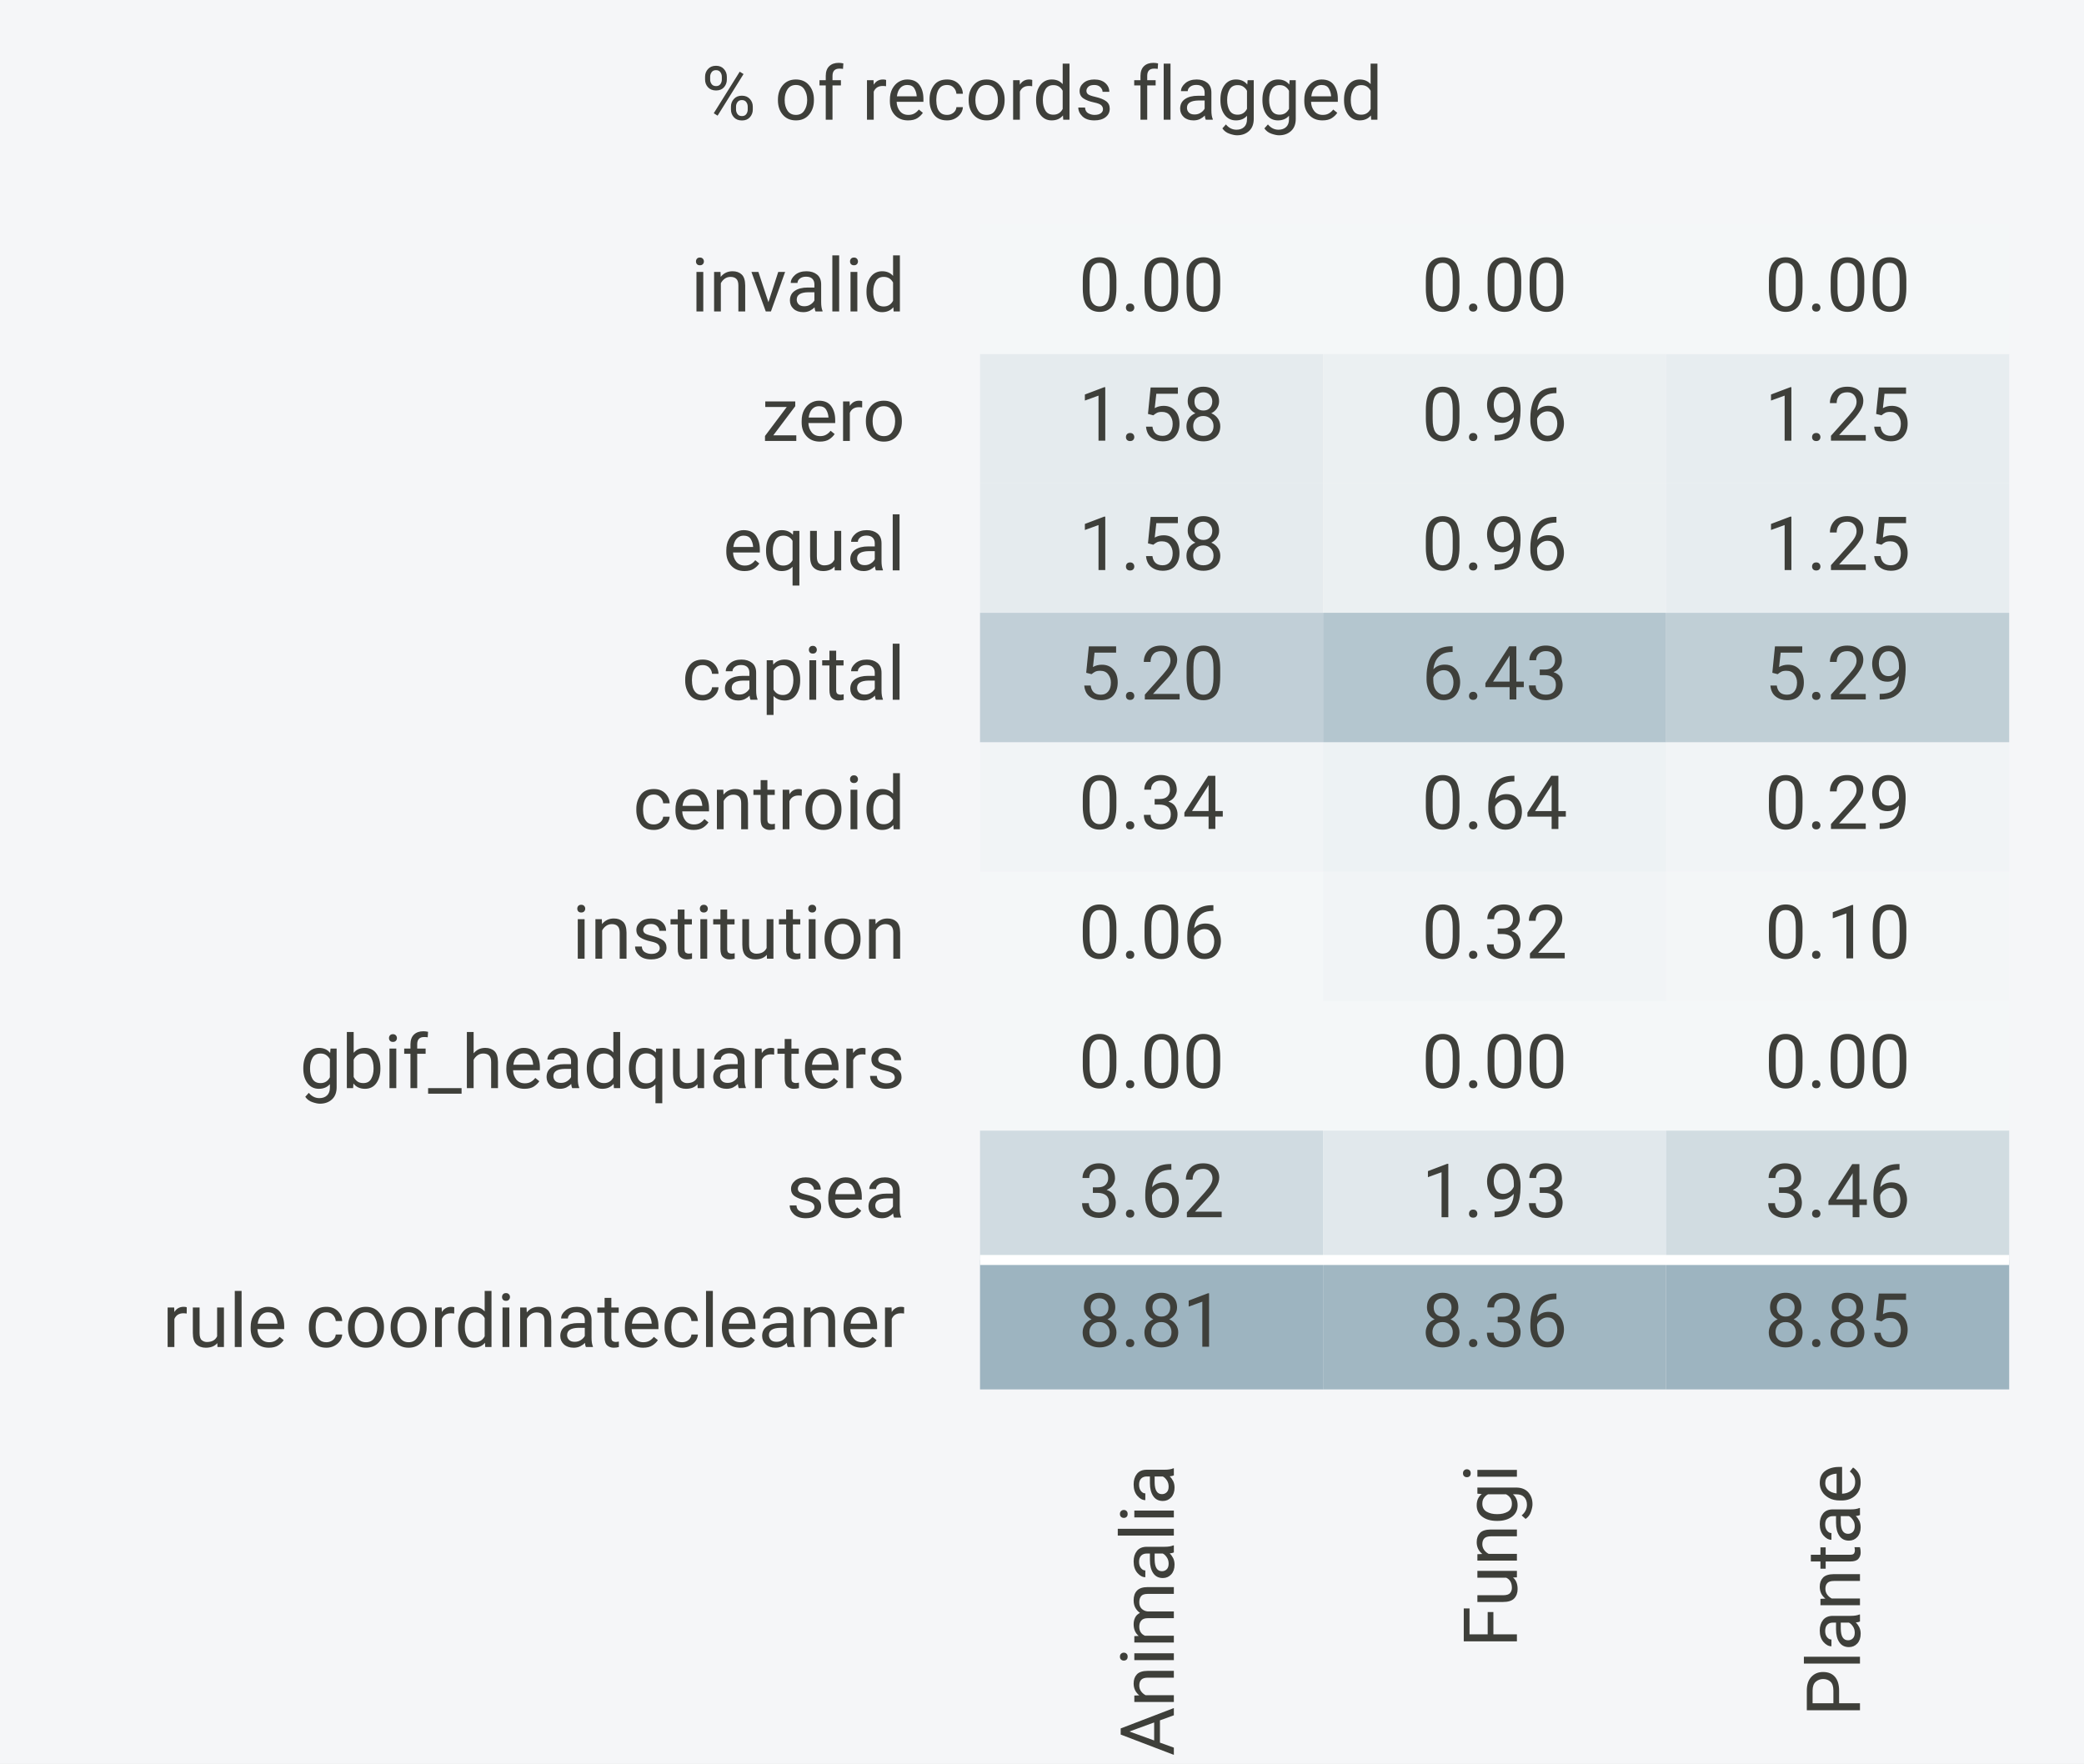
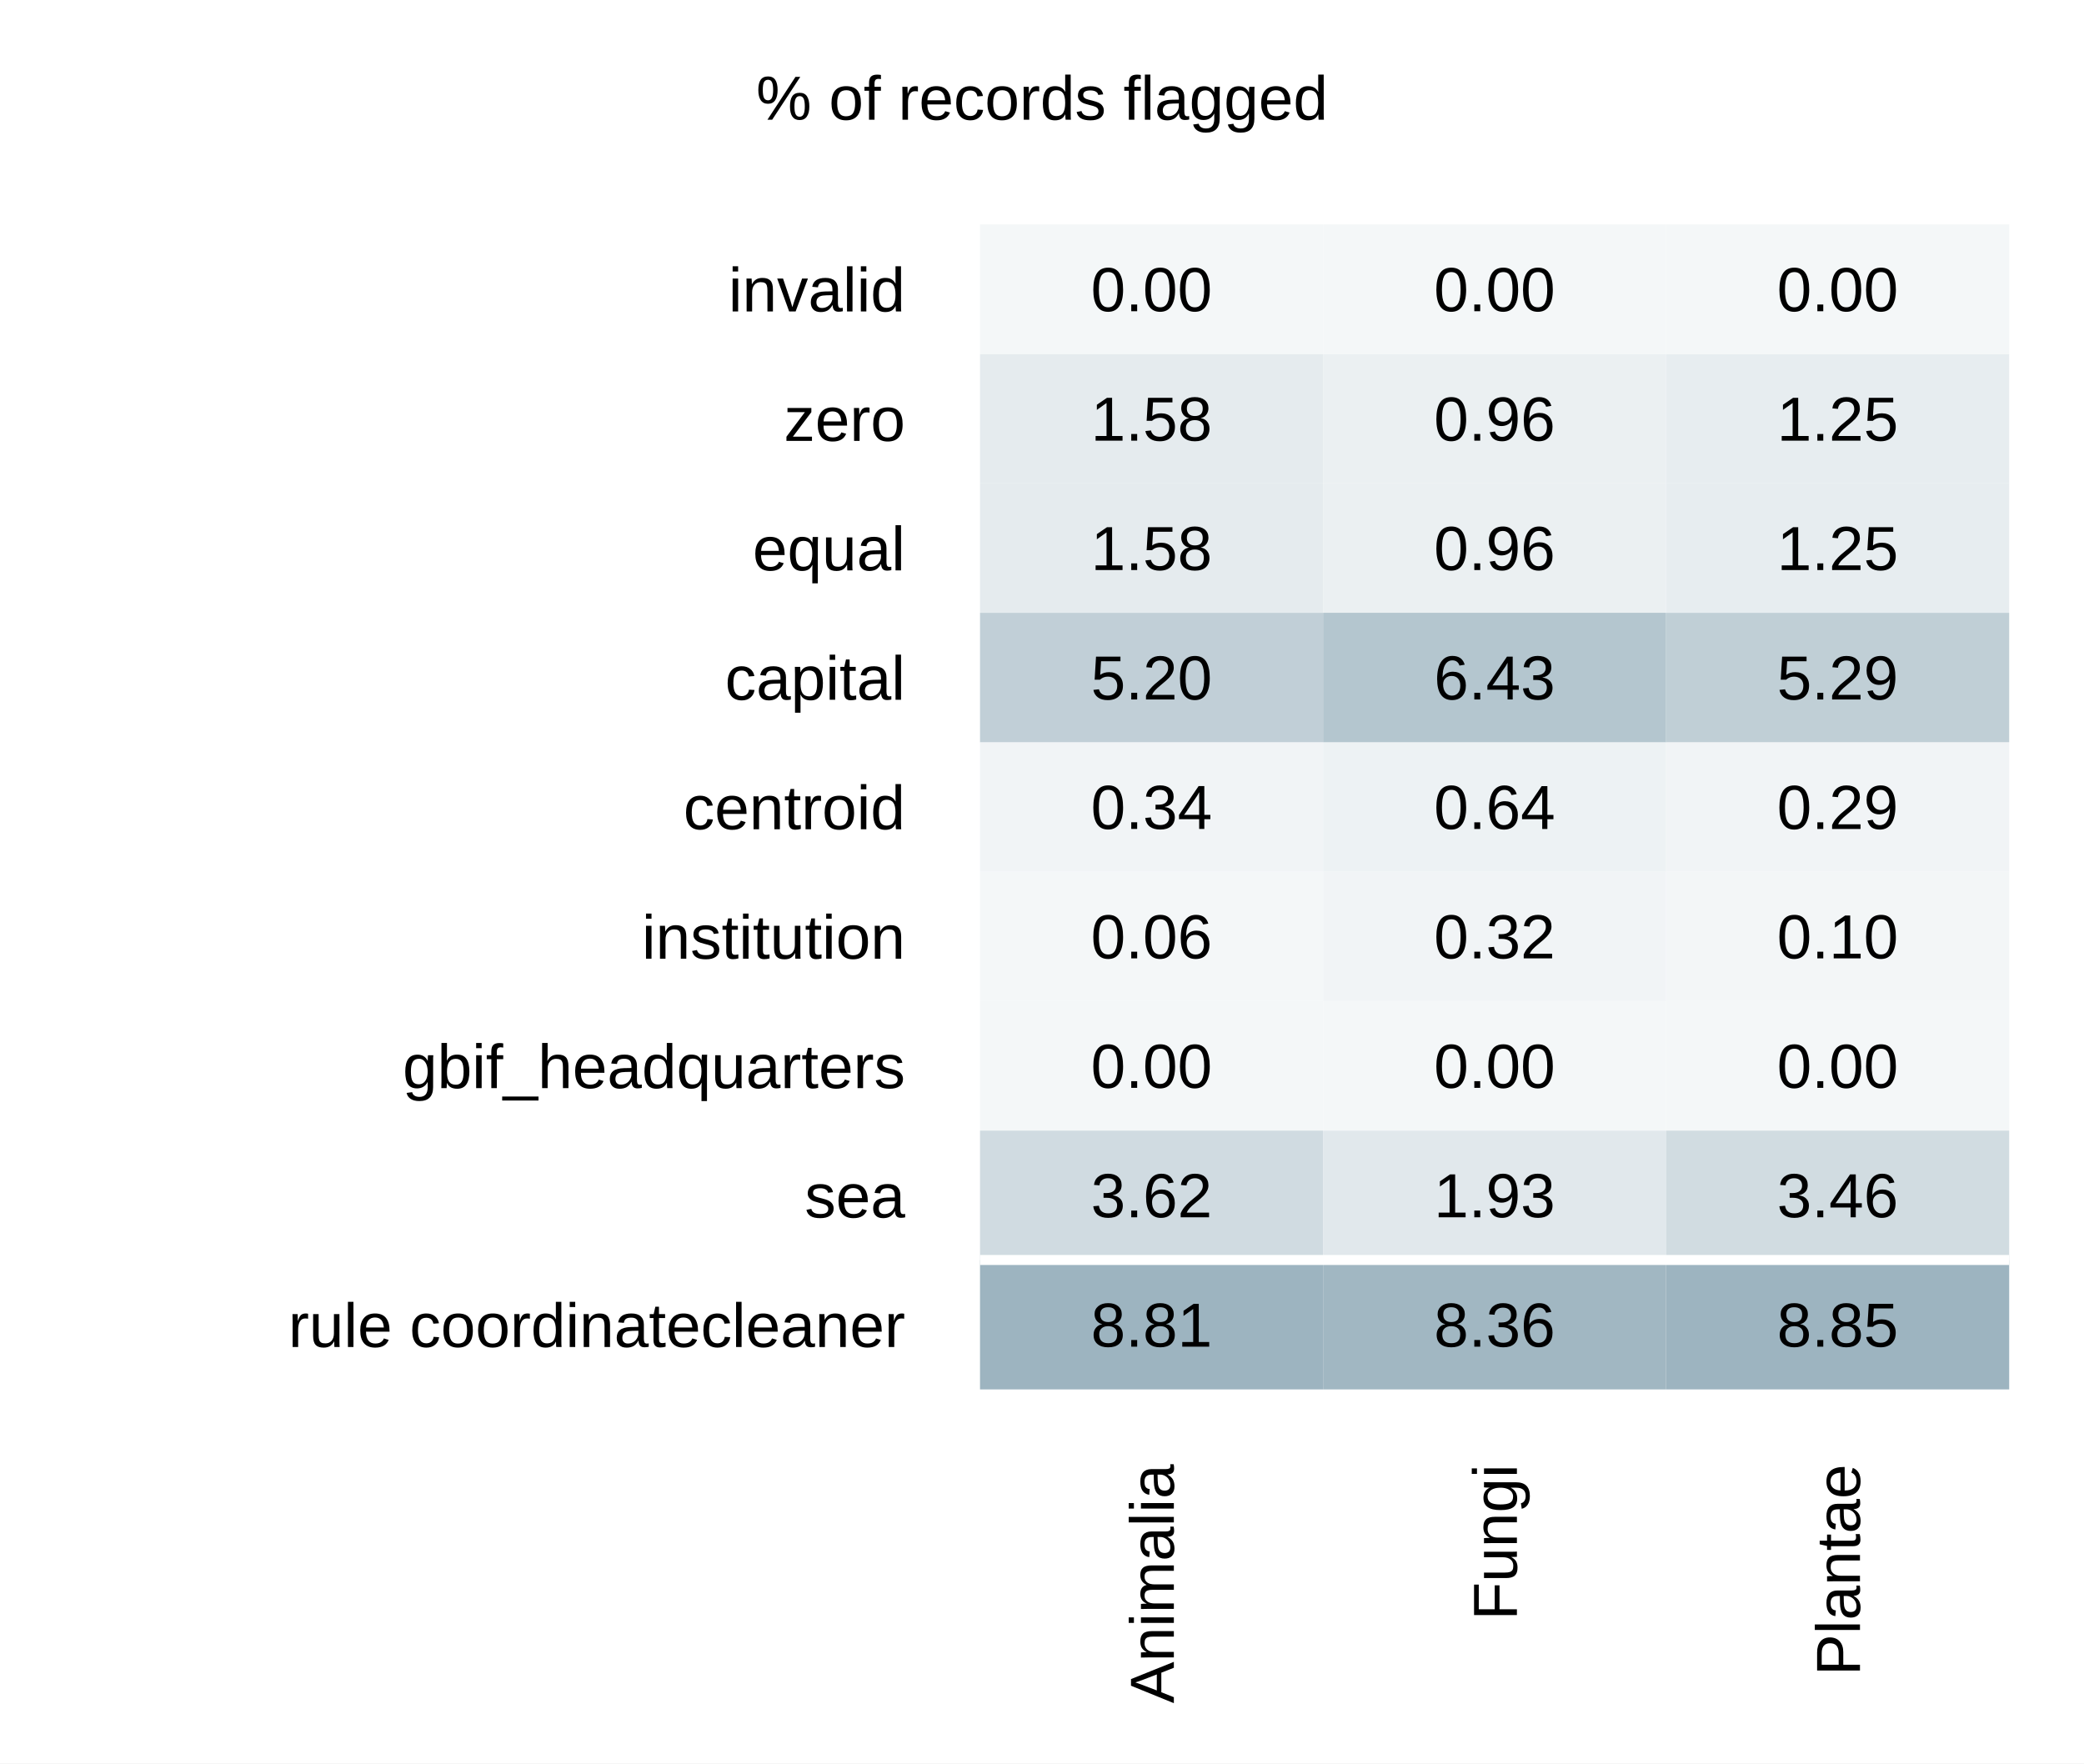
<svg xmlns="http://www.w3.org/2000/svg" width="468.00pt" height="396.00pt" viewBox="0 0 468.00 396.00">
  <g class="svglite">
    <defs>
      <style type="text/css">
-     /* theme-aware-processed */
-     .svglite line, .svglite polyline, .svglite polygon, .svglite path, .svglite circle {
+     .svglite line, .svglite polyline, .svglite polygon, .svglite path, .svglite rect, .svglite circle {
      fill: none;
-       stroke: #3E3F3A;
-       stroke-linecap: round;
-       stroke-linejoin: round;
-       stroke-miterlimit: 10.00;
-     }
-     .svglite &gt; g &gt; rect {
-       fill: none;
-       stroke: #3E3F3A;
+       stroke: #000000;
      stroke-linecap: round;
      stroke-linejoin: round;
      stroke-miterlimit: 10.00;
    }
    .svglite text {
      white-space: pre;
-       fill: #3E3F3A;
    }
    .svglite g.glyphgroup path {
      fill: inherit;
      stroke: none;
    }
  </style>
    </defs>
-     <rect class="svg-bg" width="100%" height="100%" style="stroke: none; fill: #F5F6F8;" />
+     <rect width="100%" height="100%" style="stroke: none; fill: #FFFFFF;" />
    <defs>
      <clipPath id="cpMC4wMHw0NjguMDB8MC4wMHwzOTYuMDA=">
        <rect x="0.00" y="0.00" width="468.00" height="396.00" />
      </clipPath>
    </defs>
    <g clip-path="url(#cpMC4wMHw0NjguMDB8MC4wMHwzOTYuMDA=)">
</g>
    <defs>
      <clipPath id="cpMjIwLjA4fDQ1MS4yMHw1MC40MHwzMTIuMDA=">
        <rect x="220.08" y="50.40" width="231.12" height="261.60" />
      </clipPath>
    </defs>
    <g clip-path="url(#cpMjIwLjA4fDQ1MS4yMHw1MC40MHwzMTIuMDA=)">
      <rect x="220.08" y="282.93" width="77.04" height="29.07" style="stroke-width: 0.75; stroke: none; fill: #9DB4C0;" />
      <rect x="297.12" y="282.93" width="77.04" height="29.07" style="stroke-width: 0.75; stroke: none; fill: #A1B7C2;" />
      <rect x="374.16" y="282.93" width="77.04" height="29.07" style="stroke-width: 0.75; stroke: none; fill: #9DB4C0;" />
      <rect x="220.08" y="253.87" width="77.04" height="29.07" style="stroke-width: 0.75; stroke: none; fill: #D0DBE1;" />
      <rect x="297.12" y="253.87" width="77.04" height="29.07" style="stroke-width: 0.75; stroke: none; fill: #E1E8EC;" />
      <rect x="374.16" y="253.87" width="77.04" height="29.07" style="stroke-width: 0.75; stroke: none; fill: #D1DCE1;" />
      <rect x="220.08" y="224.80" width="77.04" height="29.07" style="stroke-width: 0.75; stroke: none; fill: #F4F7F8;" />
      <rect x="297.12" y="224.80" width="77.04" height="29.07" style="stroke-width: 0.75; stroke: none; fill: #F4F7F8;" />
      <rect x="374.16" y="224.80" width="77.04" height="29.07" style="stroke-width: 0.75; stroke: none; fill: #F4F7F8;" />
      <rect x="220.08" y="195.73" width="77.04" height="29.07" style="stroke-width: 0.75; stroke: none; fill: #F4F7F8;" />
      <rect x="297.12" y="195.73" width="77.04" height="29.07" style="stroke-width: 0.75; stroke: none; fill: #F1F4F6;" />
      <rect x="374.16" y="195.73" width="77.04" height="29.07" style="stroke-width: 0.75; stroke: none; fill: #F3F6F7;" />
      <rect x="220.08" y="166.67" width="77.04" height="29.07" style="stroke-width: 0.75; stroke: none; fill: #F1F4F6;" />
      <rect x="297.12" y="166.67" width="77.04" height="29.07" style="stroke-width: 0.75; stroke: none; fill: #EDF2F4;" />
      <rect x="374.16" y="166.67" width="77.04" height="29.07" style="stroke-width: 0.75; stroke: none; fill: #F1F4F6;" />
      <rect x="220.08" y="137.60" width="77.04" height="29.07" style="stroke-width: 0.75; stroke: none; fill: #C1CFD7;" />
      <rect x="297.12" y="137.60" width="77.04" height="29.07" style="stroke-width: 0.75; stroke: none; fill: #B4C6CF;" />
      <rect x="374.16" y="137.60" width="77.04" height="29.07" style="stroke-width: 0.75; stroke: none; fill: #C0CFD6;" />
      <rect x="220.08" y="108.53" width="77.04" height="29.07" style="stroke-width: 0.75; stroke: none; fill: #E5EBEE;" />
      <rect x="297.12" y="108.53" width="77.04" height="29.07" style="stroke-width: 0.75; stroke: none; fill: #EBF0F2;" />
      <rect x="374.16" y="108.53" width="77.04" height="29.07" style="stroke-width: 0.75; stroke: none; fill: #E7EDF0;" />
      <rect x="220.08" y="79.47" width="77.04" height="29.07" style="stroke-width: 0.75; stroke: none; fill: #E5EBEE;" />
      <rect x="297.12" y="79.47" width="77.04" height="29.07" style="stroke-width: 0.75; stroke: none; fill: #EBF0F2;" />
      <rect x="374.16" y="79.47" width="77.04" height="29.07" style="stroke-width: 0.75; stroke: none; fill: #E7EDF0;" />
      <rect x="220.08" y="50.40" width="77.04" height="29.07" style="stroke-width: 0.75; stroke: none; fill: #F4F7F8;" />
      <rect x="297.12" y="50.40" width="77.04" height="29.07" style="stroke-width: 0.75; stroke: none; fill: #F4F7F8;" />
      <rect x="374.16" y="50.40" width="77.04" height="29.07" style="stroke-width: 0.75; stroke: none; fill: #F4F7F8;" />
    </g>
    <g clip-path="url(#cpMC4wMHw0NjguMDB8MC4wMHwzOTYuMDA=)">
-       <text transform="translate(263.61,328.80) rotate(-90)" text-anchor="end" style="font-size: 1.4em; font-family: &quot;Roboto&quot;, -apple-system, BlinkMacSystemFont, &quot;Segoe UI&quot;, system-ui, sans-serif;">Animalia</text>
-       <text transform="translate(340.65,328.80) rotate(-90)" text-anchor="end" style="font-size: 1.4em; font-family: &quot;Roboto&quot;, -apple-system, BlinkMacSystemFont, &quot;Segoe UI&quot;, system-ui, sans-serif;">Fungi</text>
-       <text transform="translate(417.69,328.80) rotate(-90)" text-anchor="end" style="font-size: 1.4em; font-family: &quot;Roboto&quot;, -apple-system, BlinkMacSystemFont, &quot;Segoe UI&quot;, system-ui, sans-serif;">Plantae</text>
-       <text x="203.28" y="302.48" text-anchor="end" style="font-size: 1.4em; font-family: &quot;Roboto&quot;, -apple-system, BlinkMacSystemFont, &quot;Segoe UI&quot;, system-ui, sans-serif;">rule coordinatecleaner</text>
-       <text x="203.28" y="273.41" text-anchor="end" style="font-size: 1.4em; font-family: &quot;Roboto&quot;, -apple-system, BlinkMacSystemFont, &quot;Segoe UI&quot;, system-ui, sans-serif;">sea</text>
-       <text x="203.28" y="244.34" text-anchor="end" style="font-size: 1.4em; font-family: &quot;Roboto&quot;, -apple-system, BlinkMacSystemFont, &quot;Segoe UI&quot;, system-ui, sans-serif;">gbif_headquarters</text>
-       <text x="203.28" y="215.28" text-anchor="end" style="font-size: 1.4em; font-family: &quot;Roboto&quot;, -apple-system, BlinkMacSystemFont, &quot;Segoe UI&quot;, system-ui, sans-serif;">institution</text>
-       <text x="203.28" y="186.21" text-anchor="end" style="font-size: 1.4em; font-family: &quot;Roboto&quot;, -apple-system, BlinkMacSystemFont, &quot;Segoe UI&quot;, system-ui, sans-serif;">centroid</text>
-       <text x="203.28" y="157.14" text-anchor="end" style="font-size: 1.4em; font-family: &quot;Roboto&quot;, -apple-system, BlinkMacSystemFont, &quot;Segoe UI&quot;, system-ui, sans-serif;">capital</text>
-       <text x="203.28" y="128.08" text-anchor="end" style="font-size: 1.4em; font-family: &quot;Roboto&quot;, -apple-system, BlinkMacSystemFont, &quot;Segoe UI&quot;, system-ui, sans-serif;">equal</text>
-       <text x="203.28" y="99.01" text-anchor="end" style="font-size: 1.4em; font-family: &quot;Roboto&quot;, -apple-system, BlinkMacSystemFont, &quot;Segoe UI&quot;, system-ui, sans-serif;">zero</text>
-       <text x="203.28" y="69.94" text-anchor="end" style="font-size: 1.4em; font-family: &quot;Roboto&quot;, -apple-system, BlinkMacSystemFont, &quot;Segoe UI&quot;, system-ui, sans-serif;">invalid</text>
+       <text transform="translate(263.61,328.80) rotate(-90)" text-anchor="end" style="font-size: 14.00px; font-family: &quot;Arial&quot;;" textLength="53.67px" lengthAdjust="spacingAndGlyphs">Animalia</text>
+       <text transform="translate(340.65,328.80) rotate(-90)" text-anchor="end" style="font-size: 14.00px; font-family: &quot;Arial&quot;;" textLength="35.00px" lengthAdjust="spacingAndGlyphs">Fungi</text>
+       <text transform="translate(417.69,328.80) rotate(-90)" text-anchor="end" style="font-size: 14.00px; font-family: &quot;Arial&quot;;" textLength="47.47px" lengthAdjust="spacingAndGlyphs">Plantae</text>
+       <text x="203.28" y="302.48" text-anchor="end" style="font-size: 14.00px; font-family: &quot;Arial&quot;;" textLength="138.45px" lengthAdjust="spacingAndGlyphs">rule coordinatecleaner</text>
+       <text x="203.28" y="273.41" text-anchor="end" style="font-size: 14.00px; font-family: &quot;Arial&quot;;" textLength="22.56px" lengthAdjust="spacingAndGlyphs">sea</text>
+       <text x="203.28" y="244.34" text-anchor="end" style="font-size: 14.00px; font-family: &quot;Arial&quot;;" textLength="112.80px" lengthAdjust="spacingAndGlyphs">gbif_headquarters</text>
+       <text x="203.28" y="215.28" text-anchor="end" style="font-size: 14.00px; font-family: &quot;Arial&quot;;" textLength="59.12px" lengthAdjust="spacingAndGlyphs">institution</text>
+       <text x="203.28" y="186.21" text-anchor="end" style="font-size: 14.00px; font-family: &quot;Arial&quot;;" textLength="49.78px" lengthAdjust="spacingAndGlyphs">centroid</text>
+       <text x="203.28" y="157.14" text-anchor="end" style="font-size: 14.00px; font-family: &quot;Arial&quot;;" textLength="40.45px" lengthAdjust="spacingAndGlyphs">capital</text>
+       <text x="203.28" y="128.08" text-anchor="end" style="font-size: 14.00px; font-family: &quot;Arial&quot;;" textLength="34.23px" lengthAdjust="spacingAndGlyphs">equal</text>
+       <text x="203.28" y="99.01" text-anchor="end" style="font-size: 14.00px; font-family: &quot;Arial&quot;;" textLength="27.22px" lengthAdjust="spacingAndGlyphs">zero</text>
+       <text x="203.28" y="69.94" text-anchor="end" style="font-size: 14.00px; font-family: &quot;Arial&quot;;" textLength="39.67px" lengthAdjust="spacingAndGlyphs">invalid</text>
    </g>
    <g clip-path="url(#cpMjIwLjA4fDQ1MS4yMHw1MC40MHwzMTIuMDA=)">
      <line x1="220.08" y1="282.93" x2="451.20" y2="282.93" style="stroke-width: 2.25; stroke: #FFFFFF;" />
-       <text class="preserve-color" x="258.60" y="302.41" text-anchor="middle" style="font-size: 1.4em; font-family: &quot;Roboto&quot;, -apple-system, BlinkMacSystemFont, &quot;Segoe UI&quot;, system-ui, sans-serif;">8.81</text>
-       <text class="preserve-color" x="335.64" y="302.41" text-anchor="middle" style="font-size: 1.4em; font-family: &quot;Roboto&quot;, -apple-system, BlinkMacSystemFont, &quot;Segoe UI&quot;, system-ui, sans-serif;">8.36</text>
-       <text class="preserve-color" x="412.68" y="302.41" text-anchor="middle" style="font-size: 1.4em; font-family: &quot;Roboto&quot;, -apple-system, BlinkMacSystemFont, &quot;Segoe UI&quot;, system-ui, sans-serif;">8.85</text>
-       <text class="preserve-color" x="258.60" y="273.34" text-anchor="middle" style="font-size: 1.4em; font-family: &quot;Roboto&quot;, -apple-system, BlinkMacSystemFont, &quot;Segoe UI&quot;, system-ui, sans-serif;">3.62</text>
-       <text class="preserve-color" x="335.64" y="273.34" text-anchor="middle" style="font-size: 1.4em; font-family: &quot;Roboto&quot;, -apple-system, BlinkMacSystemFont, &quot;Segoe UI&quot;, system-ui, sans-serif;">1.93</text>
-       <text class="preserve-color" x="412.68" y="273.34" text-anchor="middle" style="font-size: 1.4em; font-family: &quot;Roboto&quot;, -apple-system, BlinkMacSystemFont, &quot;Segoe UI&quot;, system-ui, sans-serif;">3.46</text>
-       <text class="preserve-color" x="258.60" y="244.28" text-anchor="middle" style="font-size: 1.4em; font-family: &quot;Roboto&quot;, -apple-system, BlinkMacSystemFont, &quot;Segoe UI&quot;, system-ui, sans-serif;">0.00</text>
-       <text class="preserve-color" x="335.64" y="244.28" text-anchor="middle" style="font-size: 1.4em; font-family: &quot;Roboto&quot;, -apple-system, BlinkMacSystemFont, &quot;Segoe UI&quot;, system-ui, sans-serif;">0.00</text>
-       <text class="preserve-color" x="412.68" y="244.28" text-anchor="middle" style="font-size: 1.4em; font-family: &quot;Roboto&quot;, -apple-system, BlinkMacSystemFont, &quot;Segoe UI&quot;, system-ui, sans-serif;">0.00</text>
-       <text class="preserve-color" x="258.60" y="215.21" text-anchor="middle" style="font-size: 1.4em; font-family: &quot;Roboto&quot;, -apple-system, BlinkMacSystemFont, &quot;Segoe UI&quot;, system-ui, sans-serif;">0.06</text>
-       <text class="preserve-color" x="335.64" y="215.21" text-anchor="middle" style="font-size: 1.4em; font-family: &quot;Roboto&quot;, -apple-system, BlinkMacSystemFont, &quot;Segoe UI&quot;, system-ui, sans-serif;">0.32</text>
-       <text class="preserve-color" x="412.68" y="215.21" text-anchor="middle" style="font-size: 1.4em; font-family: &quot;Roboto&quot;, -apple-system, BlinkMacSystemFont, &quot;Segoe UI&quot;, system-ui, sans-serif;">0.10</text>
-       <text class="preserve-color" x="258.60" y="186.14" text-anchor="middle" style="font-size: 1.4em; font-family: &quot;Roboto&quot;, -apple-system, BlinkMacSystemFont, &quot;Segoe UI&quot;, system-ui, sans-serif;">0.34</text>
-       <text class="preserve-color" x="335.64" y="186.15" text-anchor="middle" style="font-size: 1.4em; font-family: &quot;Roboto&quot;, -apple-system, BlinkMacSystemFont, &quot;Segoe UI&quot;, system-ui, sans-serif;">0.64</text>
-       <text class="preserve-color" x="412.68" y="186.15" text-anchor="middle" style="font-size: 1.4em; font-family: &quot;Roboto&quot;, -apple-system, BlinkMacSystemFont, &quot;Segoe UI&quot;, system-ui, sans-serif;">0.29</text>
-       <text class="preserve-color" x="258.60" y="157.08" text-anchor="middle" style="font-size: 1.4em; font-family: &quot;Roboto&quot;, -apple-system, BlinkMacSystemFont, &quot;Segoe UI&quot;, system-ui, sans-serif;">5.20</text>
-       <text class="preserve-color" x="335.64" y="157.07" text-anchor="middle" style="font-size: 1.4em; font-family: &quot;Roboto&quot;, -apple-system, BlinkMacSystemFont, &quot;Segoe UI&quot;, system-ui, sans-serif;">6.43</text>
-       <text class="preserve-color" x="412.68" y="157.08" text-anchor="middle" style="font-size: 1.4em; font-family: &quot;Roboto&quot;, -apple-system, BlinkMacSystemFont, &quot;Segoe UI&quot;, system-ui, sans-serif;">5.29</text>
-       <text class="preserve-color" x="258.60" y="128.01" text-anchor="middle" style="font-size: 1.4em; font-family: &quot;Roboto&quot;, -apple-system, BlinkMacSystemFont, &quot;Segoe UI&quot;, system-ui, sans-serif;">1.58</text>
-       <text class="preserve-color" x="335.64" y="128.01" text-anchor="middle" style="font-size: 1.4em; font-family: &quot;Roboto&quot;, -apple-system, BlinkMacSystemFont, &quot;Segoe UI&quot;, system-ui, sans-serif;">0.96</text>
-       <text class="preserve-color" x="412.68" y="128.01" text-anchor="middle" style="font-size: 1.4em; font-family: &quot;Roboto&quot;, -apple-system, BlinkMacSystemFont, &quot;Segoe UI&quot;, system-ui, sans-serif;">1.25</text>
-       <text class="preserve-color" x="258.60" y="98.95" text-anchor="middle" style="font-size: 1.4em; font-family: &quot;Roboto&quot;, -apple-system, BlinkMacSystemFont, &quot;Segoe UI&quot;, system-ui, sans-serif;">1.58</text>
-       <text class="preserve-color" x="335.64" y="98.95" text-anchor="middle" style="font-size: 1.4em; font-family: &quot;Roboto&quot;, -apple-system, BlinkMacSystemFont, &quot;Segoe UI&quot;, system-ui, sans-serif;">0.96</text>
-       <text class="preserve-color" x="412.68" y="98.95" text-anchor="middle" style="font-size: 1.4em; font-family: &quot;Roboto&quot;, -apple-system, BlinkMacSystemFont, &quot;Segoe UI&quot;, system-ui, sans-serif;">1.25</text>
-       <text class="preserve-color" x="258.60" y="69.88" text-anchor="middle" style="font-size: 1.4em; font-family: &quot;Roboto&quot;, -apple-system, BlinkMacSystemFont, &quot;Segoe UI&quot;, system-ui, sans-serif;">0.00</text>
-       <text class="preserve-color" x="335.64" y="69.88" text-anchor="middle" style="font-size: 1.4em; font-family: &quot;Roboto&quot;, -apple-system, BlinkMacSystemFont, &quot;Segoe UI&quot;, system-ui, sans-serif;">0.00</text>
-       <text class="preserve-color" x="412.68" y="69.88" text-anchor="middle" style="font-size: 1.4em; font-family: &quot;Roboto&quot;, -apple-system, BlinkMacSystemFont, &quot;Segoe UI&quot;, system-ui, sans-serif;">0.00</text>
+       <text x="258.60" y="302.41" text-anchor="middle" style="font-size: 14.00px; font-family: &quot;Arial&quot;;" textLength="27.23px" lengthAdjust="spacingAndGlyphs">8.81</text>
+       <text x="335.64" y="302.41" text-anchor="middle" style="font-size: 14.00px; font-family: &quot;Arial&quot;;" textLength="27.23px" lengthAdjust="spacingAndGlyphs">8.36</text>
+       <text x="412.68" y="302.41" text-anchor="middle" style="font-size: 14.00px; font-family: &quot;Arial&quot;;" textLength="27.23px" lengthAdjust="spacingAndGlyphs">8.85</text>
+       <text x="258.60" y="273.34" text-anchor="middle" style="font-size: 14.00px; font-family: &quot;Arial&quot;;" textLength="27.23px" lengthAdjust="spacingAndGlyphs">3.62</text>
+       <text x="335.64" y="273.34" text-anchor="middle" style="font-size: 14.00px; font-family: &quot;Arial&quot;;" textLength="27.23px" lengthAdjust="spacingAndGlyphs">1.93</text>
+       <text x="412.68" y="273.34" text-anchor="middle" style="font-size: 14.00px; font-family: &quot;Arial&quot;;" textLength="27.23px" lengthAdjust="spacingAndGlyphs">3.46</text>
+       <text x="258.60" y="244.28" text-anchor="middle" style="font-size: 14.00px; font-family: &quot;Arial&quot;;" textLength="27.23px" lengthAdjust="spacingAndGlyphs">0.00</text>
+       <text x="335.64" y="244.28" text-anchor="middle" style="font-size: 14.00px; font-family: &quot;Arial&quot;;" textLength="27.23px" lengthAdjust="spacingAndGlyphs">0.00</text>
+       <text x="412.68" y="244.28" text-anchor="middle" style="font-size: 14.00px; font-family: &quot;Arial&quot;;" textLength="27.23px" lengthAdjust="spacingAndGlyphs">0.00</text>
+       <text x="258.60" y="215.21" text-anchor="middle" style="font-size: 14.00px; font-family: &quot;Arial&quot;;" textLength="27.23px" lengthAdjust="spacingAndGlyphs">0.06</text>
+       <text x="335.64" y="215.21" text-anchor="middle" style="font-size: 14.00px; font-family: &quot;Arial&quot;;" textLength="27.23px" lengthAdjust="spacingAndGlyphs">0.32</text>
+       <text x="412.68" y="215.21" text-anchor="middle" style="font-size: 14.00px; font-family: &quot;Arial&quot;;" textLength="27.23px" lengthAdjust="spacingAndGlyphs">0.10</text>
+       <text x="258.60" y="186.14" text-anchor="middle" style="font-size: 14.00px; font-family: &quot;Arial&quot;;" textLength="27.23px" lengthAdjust="spacingAndGlyphs">0.34</text>
+       <text x="335.64" y="186.15" text-anchor="middle" style="font-size: 14.00px; font-family: &quot;Arial&quot;;" textLength="27.23px" lengthAdjust="spacingAndGlyphs">0.64</text>
+       <text x="412.68" y="186.15" text-anchor="middle" style="font-size: 14.00px; font-family: &quot;Arial&quot;;" textLength="27.23px" lengthAdjust="spacingAndGlyphs">0.29</text>
+       <text x="258.60" y="157.08" text-anchor="middle" style="font-size: 14.00px; font-family: &quot;Arial&quot;;" textLength="27.23px" lengthAdjust="spacingAndGlyphs">5.20</text>
+       <text x="335.64" y="157.07" text-anchor="middle" style="font-size: 14.00px; font-family: &quot;Arial&quot;;" textLength="27.23px" lengthAdjust="spacingAndGlyphs">6.43</text>
+       <text x="412.68" y="157.08" text-anchor="middle" style="font-size: 14.00px; font-family: &quot;Arial&quot;;" textLength="27.23px" lengthAdjust="spacingAndGlyphs">5.29</text>
+       <text x="258.60" y="128.01" text-anchor="middle" style="font-size: 14.00px; font-family: &quot;Arial&quot;;" textLength="27.23px" lengthAdjust="spacingAndGlyphs">1.58</text>
+       <text x="335.64" y="128.01" text-anchor="middle" style="font-size: 14.00px; font-family: &quot;Arial&quot;;" textLength="27.23px" lengthAdjust="spacingAndGlyphs">0.96</text>
+       <text x="412.68" y="128.01" text-anchor="middle" style="font-size: 14.00px; font-family: &quot;Arial&quot;;" textLength="27.23px" lengthAdjust="spacingAndGlyphs">1.25</text>
+       <text x="258.60" y="98.95" text-anchor="middle" style="font-size: 14.00px; font-family: &quot;Arial&quot;;" textLength="27.23px" lengthAdjust="spacingAndGlyphs">1.58</text>
+       <text x="335.64" y="98.95" text-anchor="middle" style="font-size: 14.00px; font-family: &quot;Arial&quot;;" textLength="27.23px" lengthAdjust="spacingAndGlyphs">0.96</text>
+       <text x="412.68" y="98.95" text-anchor="middle" style="font-size: 14.00px; font-family: &quot;Arial&quot;;" textLength="27.23px" lengthAdjust="spacingAndGlyphs">1.25</text>
+       <text x="258.60" y="69.88" text-anchor="middle" style="font-size: 14.00px; font-family: &quot;Arial&quot;;" textLength="27.23px" lengthAdjust="spacingAndGlyphs">0.00</text>
+       <text x="335.64" y="69.88" text-anchor="middle" style="font-size: 14.00px; font-family: &quot;Arial&quot;;" textLength="27.23px" lengthAdjust="spacingAndGlyphs">0.00</text>
+       <text x="412.68" y="69.88" text-anchor="middle" style="font-size: 14.00px; font-family: &quot;Arial&quot;;" textLength="27.23px" lengthAdjust="spacingAndGlyphs">0.00</text>
    </g>
    <g clip-path="url(#cpMC4wMHw0NjguMDB8MC4wMHwzOTYuMDA=)">
-       <text x="234.00" y="26.88" text-anchor="middle" style="font-size: 1.4em; font-family: &quot;Roboto&quot;, -apple-system, BlinkMacSystemFont, &quot;Segoe UI&quot;, system-ui, sans-serif;">% of records flagged</text>
+       <text x="234.00" y="26.88" text-anchor="middle" style="font-size: 14.00px; font-family: &quot;Arial&quot;;" textLength="128.36px" lengthAdjust="spacingAndGlyphs">% of records flagged</text>
    </g>
  </g>
</svg>
